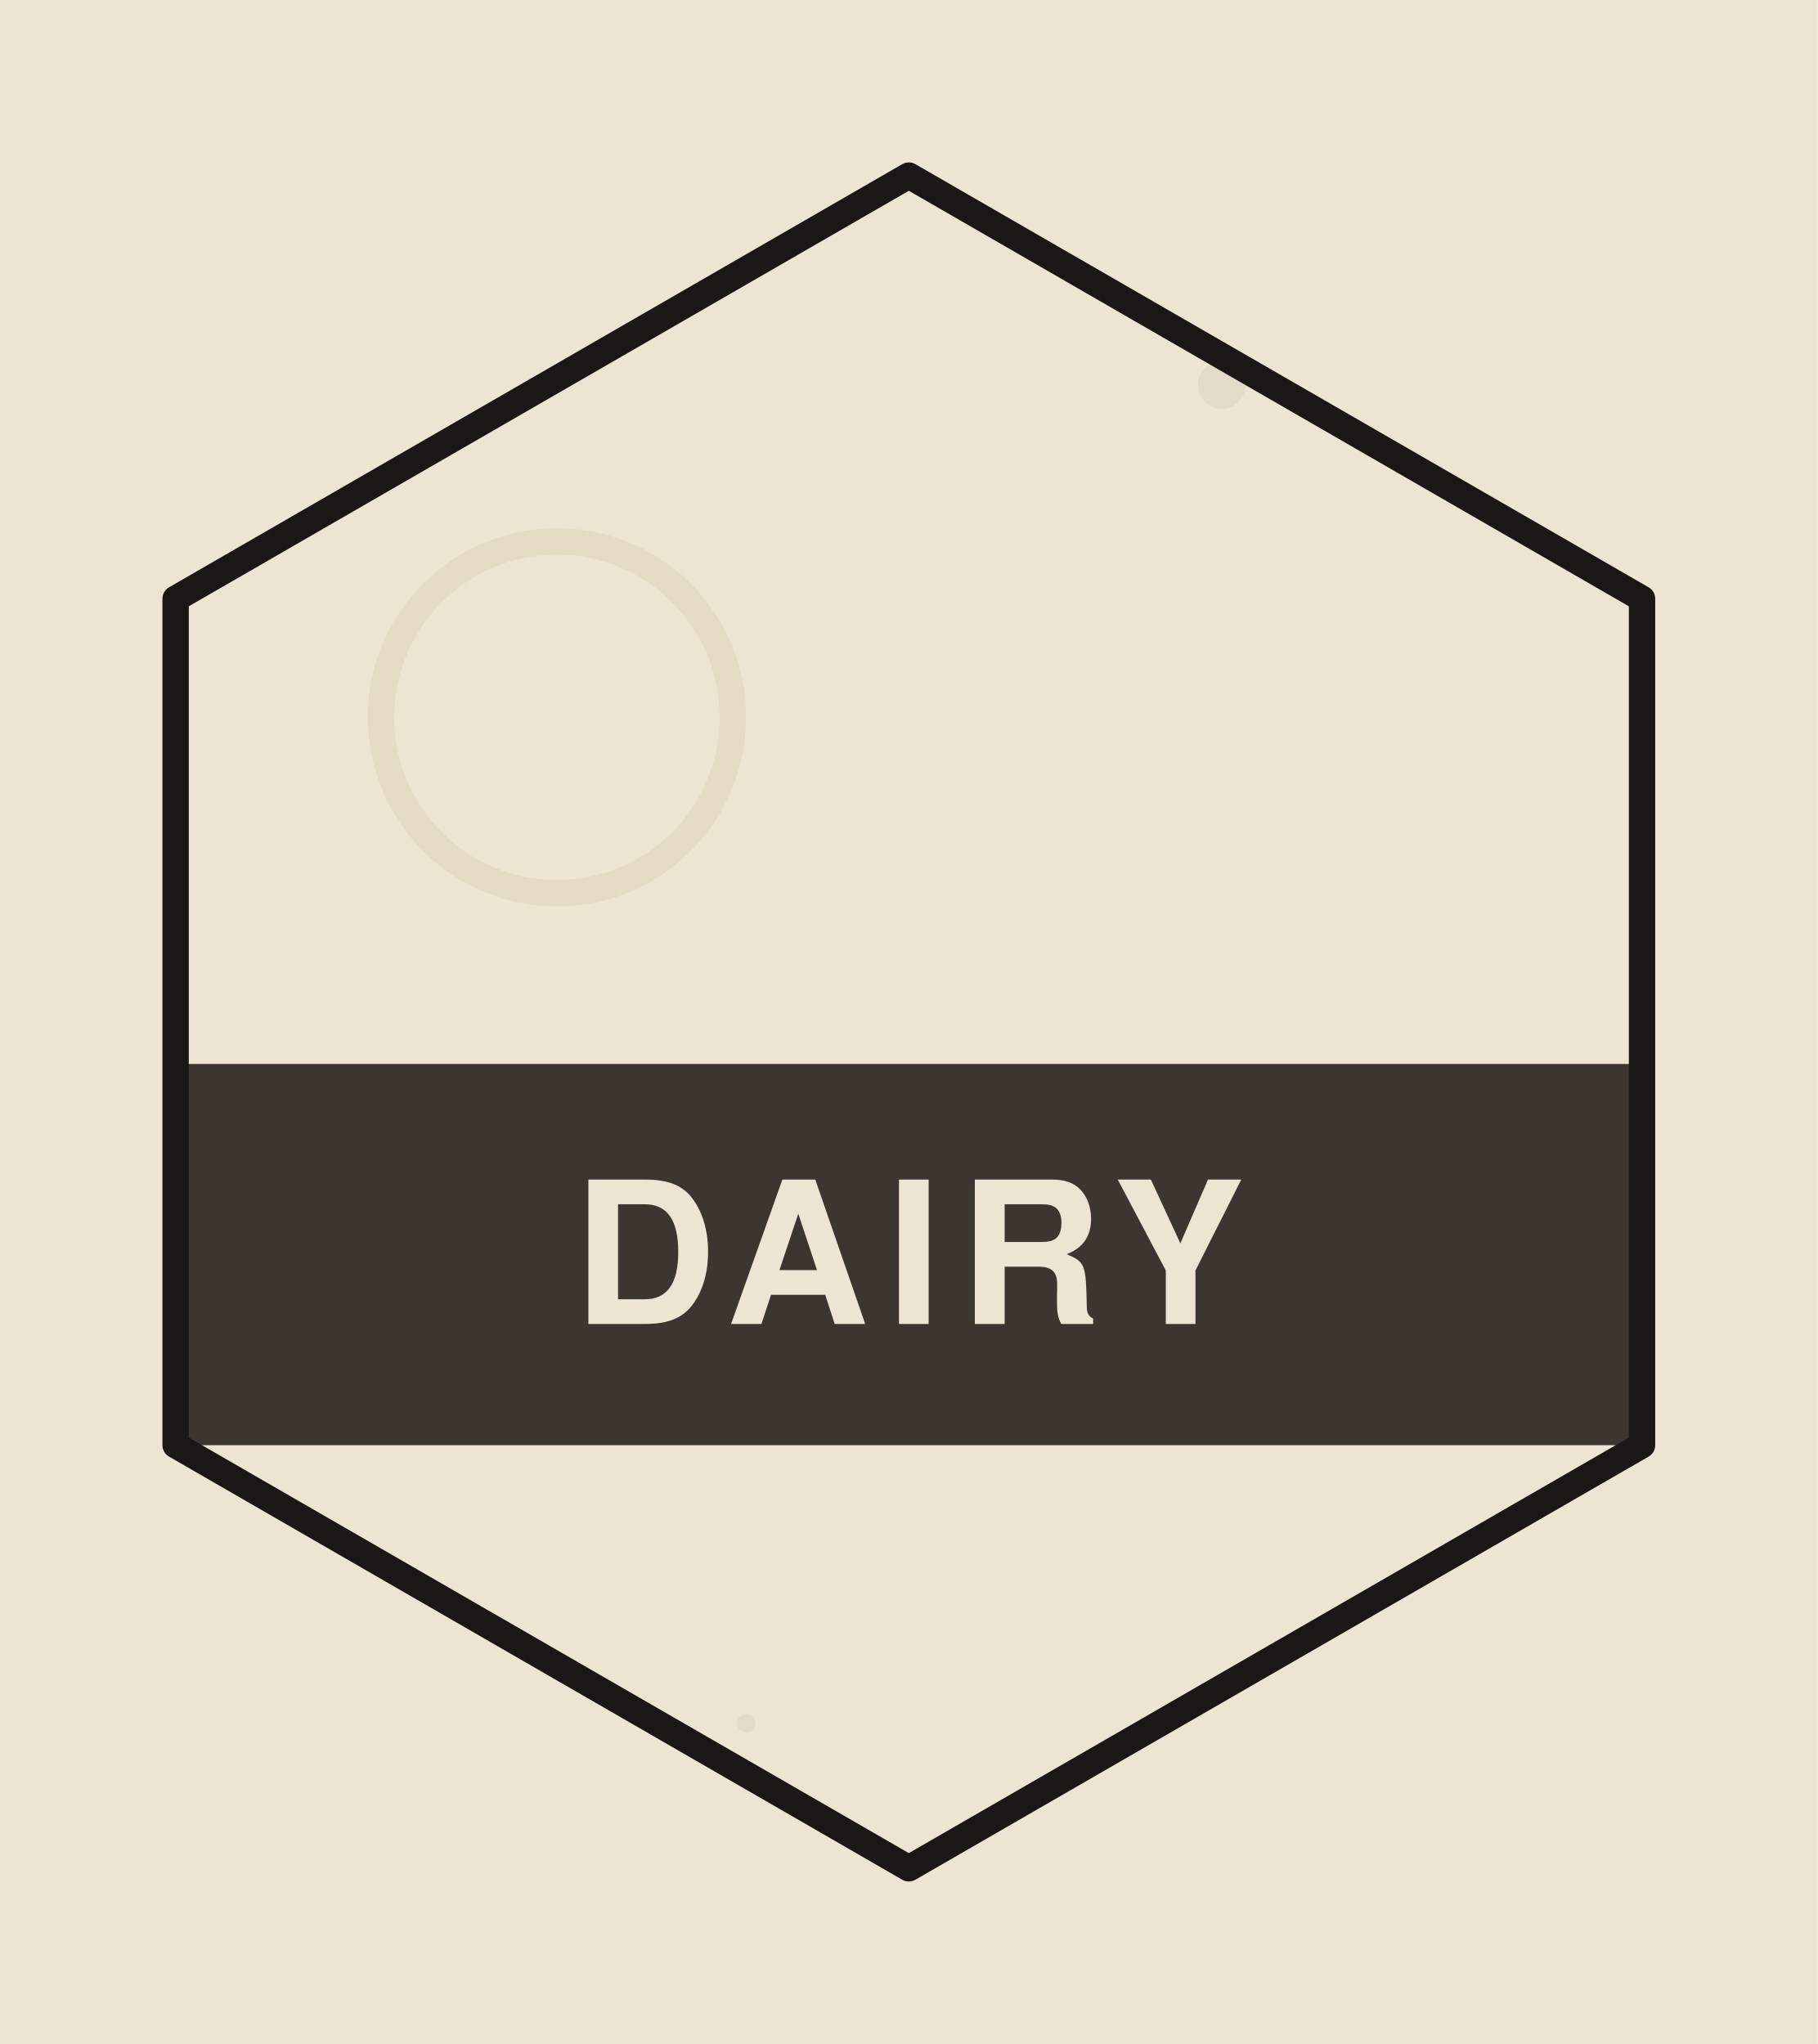
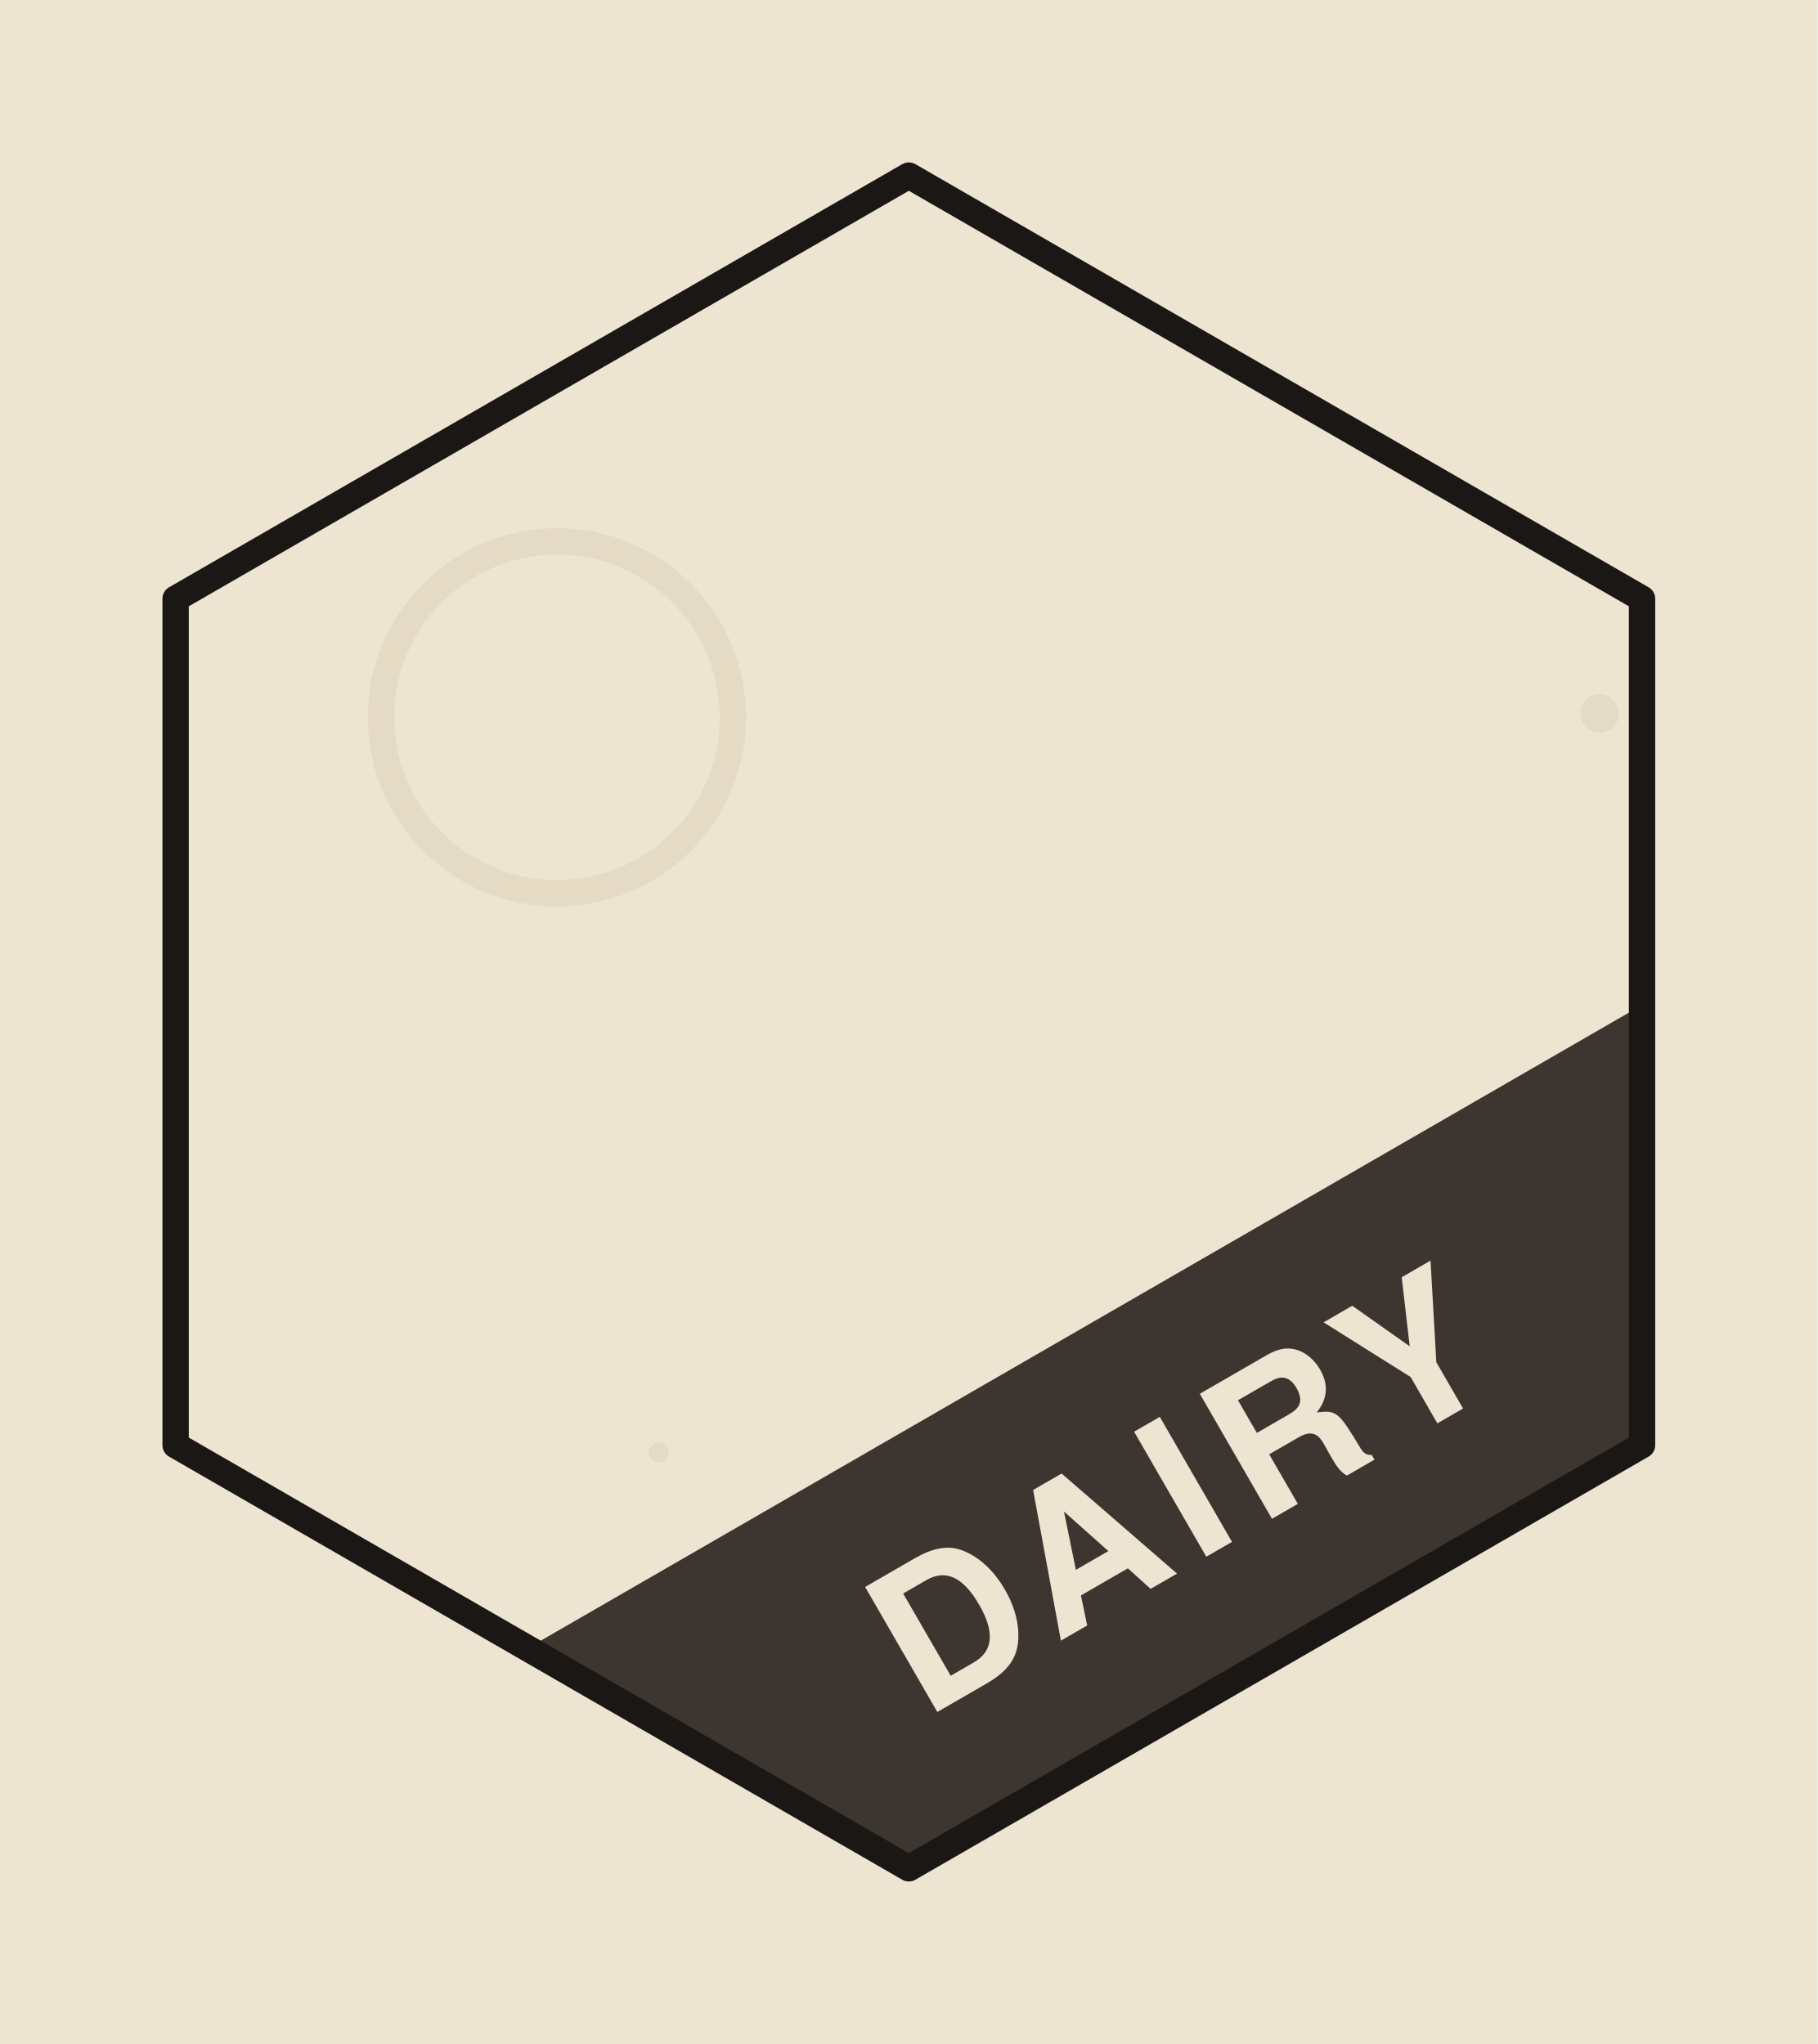
<svg xmlns="http://www.w3.org/2000/svg" viewBox="0 0 165.6 186.27" width="165.6" height="186.27" font-family="Georgia, 'Iowan Old Style', 'Times New Roman', serif">
  <defs>
-     <clipPath id="cut-dairy">
+     <clipPath id="cut-tile-dairy">
      <path d="M 0,-77.13 L 66.8,-38.57 L 66.8,38.57 L 0,77.13 L -66.8,38.57 L -66.8,-38.57 Z" transform="translate(82.8 93.13)" />
    </clipPath>
  </defs>
  <g id="wash">
    <rect x="0" y="0" width="165.6" height="186.27" fill="#EDE4D1" />
-     <g clip-path="url(#cut-dairy)">
+     <g clip-path="url(#cut-tile-dairy)">
    
  </g>
  </g>
  <g id="ink" fill="#1A1714">
-     <g clip-path="url(#cut-dairy)">
-       <rect x="14" y="96.96" width="137.6" height="34.74" fill="#3D3630" />
-       <text x="82.8" y="120.65" font-size="18.04" text-anchor="middle" font-family="Helvetica, Arial, sans-serif" font-weight="bold" letter-spacing="1.6" fill="#EDE4D1">DAIRY</text>
+     <g clip-path="url(#cut-tile-dairy)">
+       <path d="M 82.8,170.27 L 149.6,131.7 L 149.6,91.59 L 48.06,150.21 Z" fill="#3D3630" />
+       <g transform="rotate(-30 107.52 135.94)">
+         <text x="107.52" y="142.26" font-size="18.04" text-anchor="middle" font-family="Helvetica, Arial, sans-serif" font-weight="bold" letter-spacing="1.6" fill="#EDE4D1">DAIRY</text>
+       </g>
    </g>
    <path d="M 0,-77.13 L 66.8,-38.57 L 66.8,38.57 L 0,77.13 L -66.8,38.57 L -66.8,-38.57 Z" transform="translate(82.8 93.13)" fill="none" stroke="#1A1714" stroke-width="2.4" stroke-linejoin="round" />
  </g>
-   <g id="grime" clip-path="url(#cut-dairy)">
+   <g id="grime" clip-path="url(#cut-tile-dairy)">
    <g fill="#1A1714" opacity="0.05">
-       <circle cx="133.54" cy="148.92" r="1.87" />
-       <circle cx="130.71" cy="27.24" r="1.56" />
-       <circle cx="59.45" cy="122.47" r="1.28" />
-       <circle cx="68" cy="157.05" r="0.83" />
-       <circle cx="111.31" cy="35.1" r="2.16" />
+       <circle cx="60.02" cy="132.35" r="0.91" />
+       <circle cx="116.4" cy="119.85" r="1.14" />
+       <circle cx="105.36" cy="122.08" r="0.9" />
+       <circle cx="145.73" cy="65.01" r="1.75" />
+       <circle cx="25" cy="150.27" r="1.25" />
    </g>
    <circle cx="50.74" cy="65.37" r="16.03" fill="none" stroke="#D9CBAF" stroke-width="2.4" opacity="0.4" />
  </g>
</svg>
